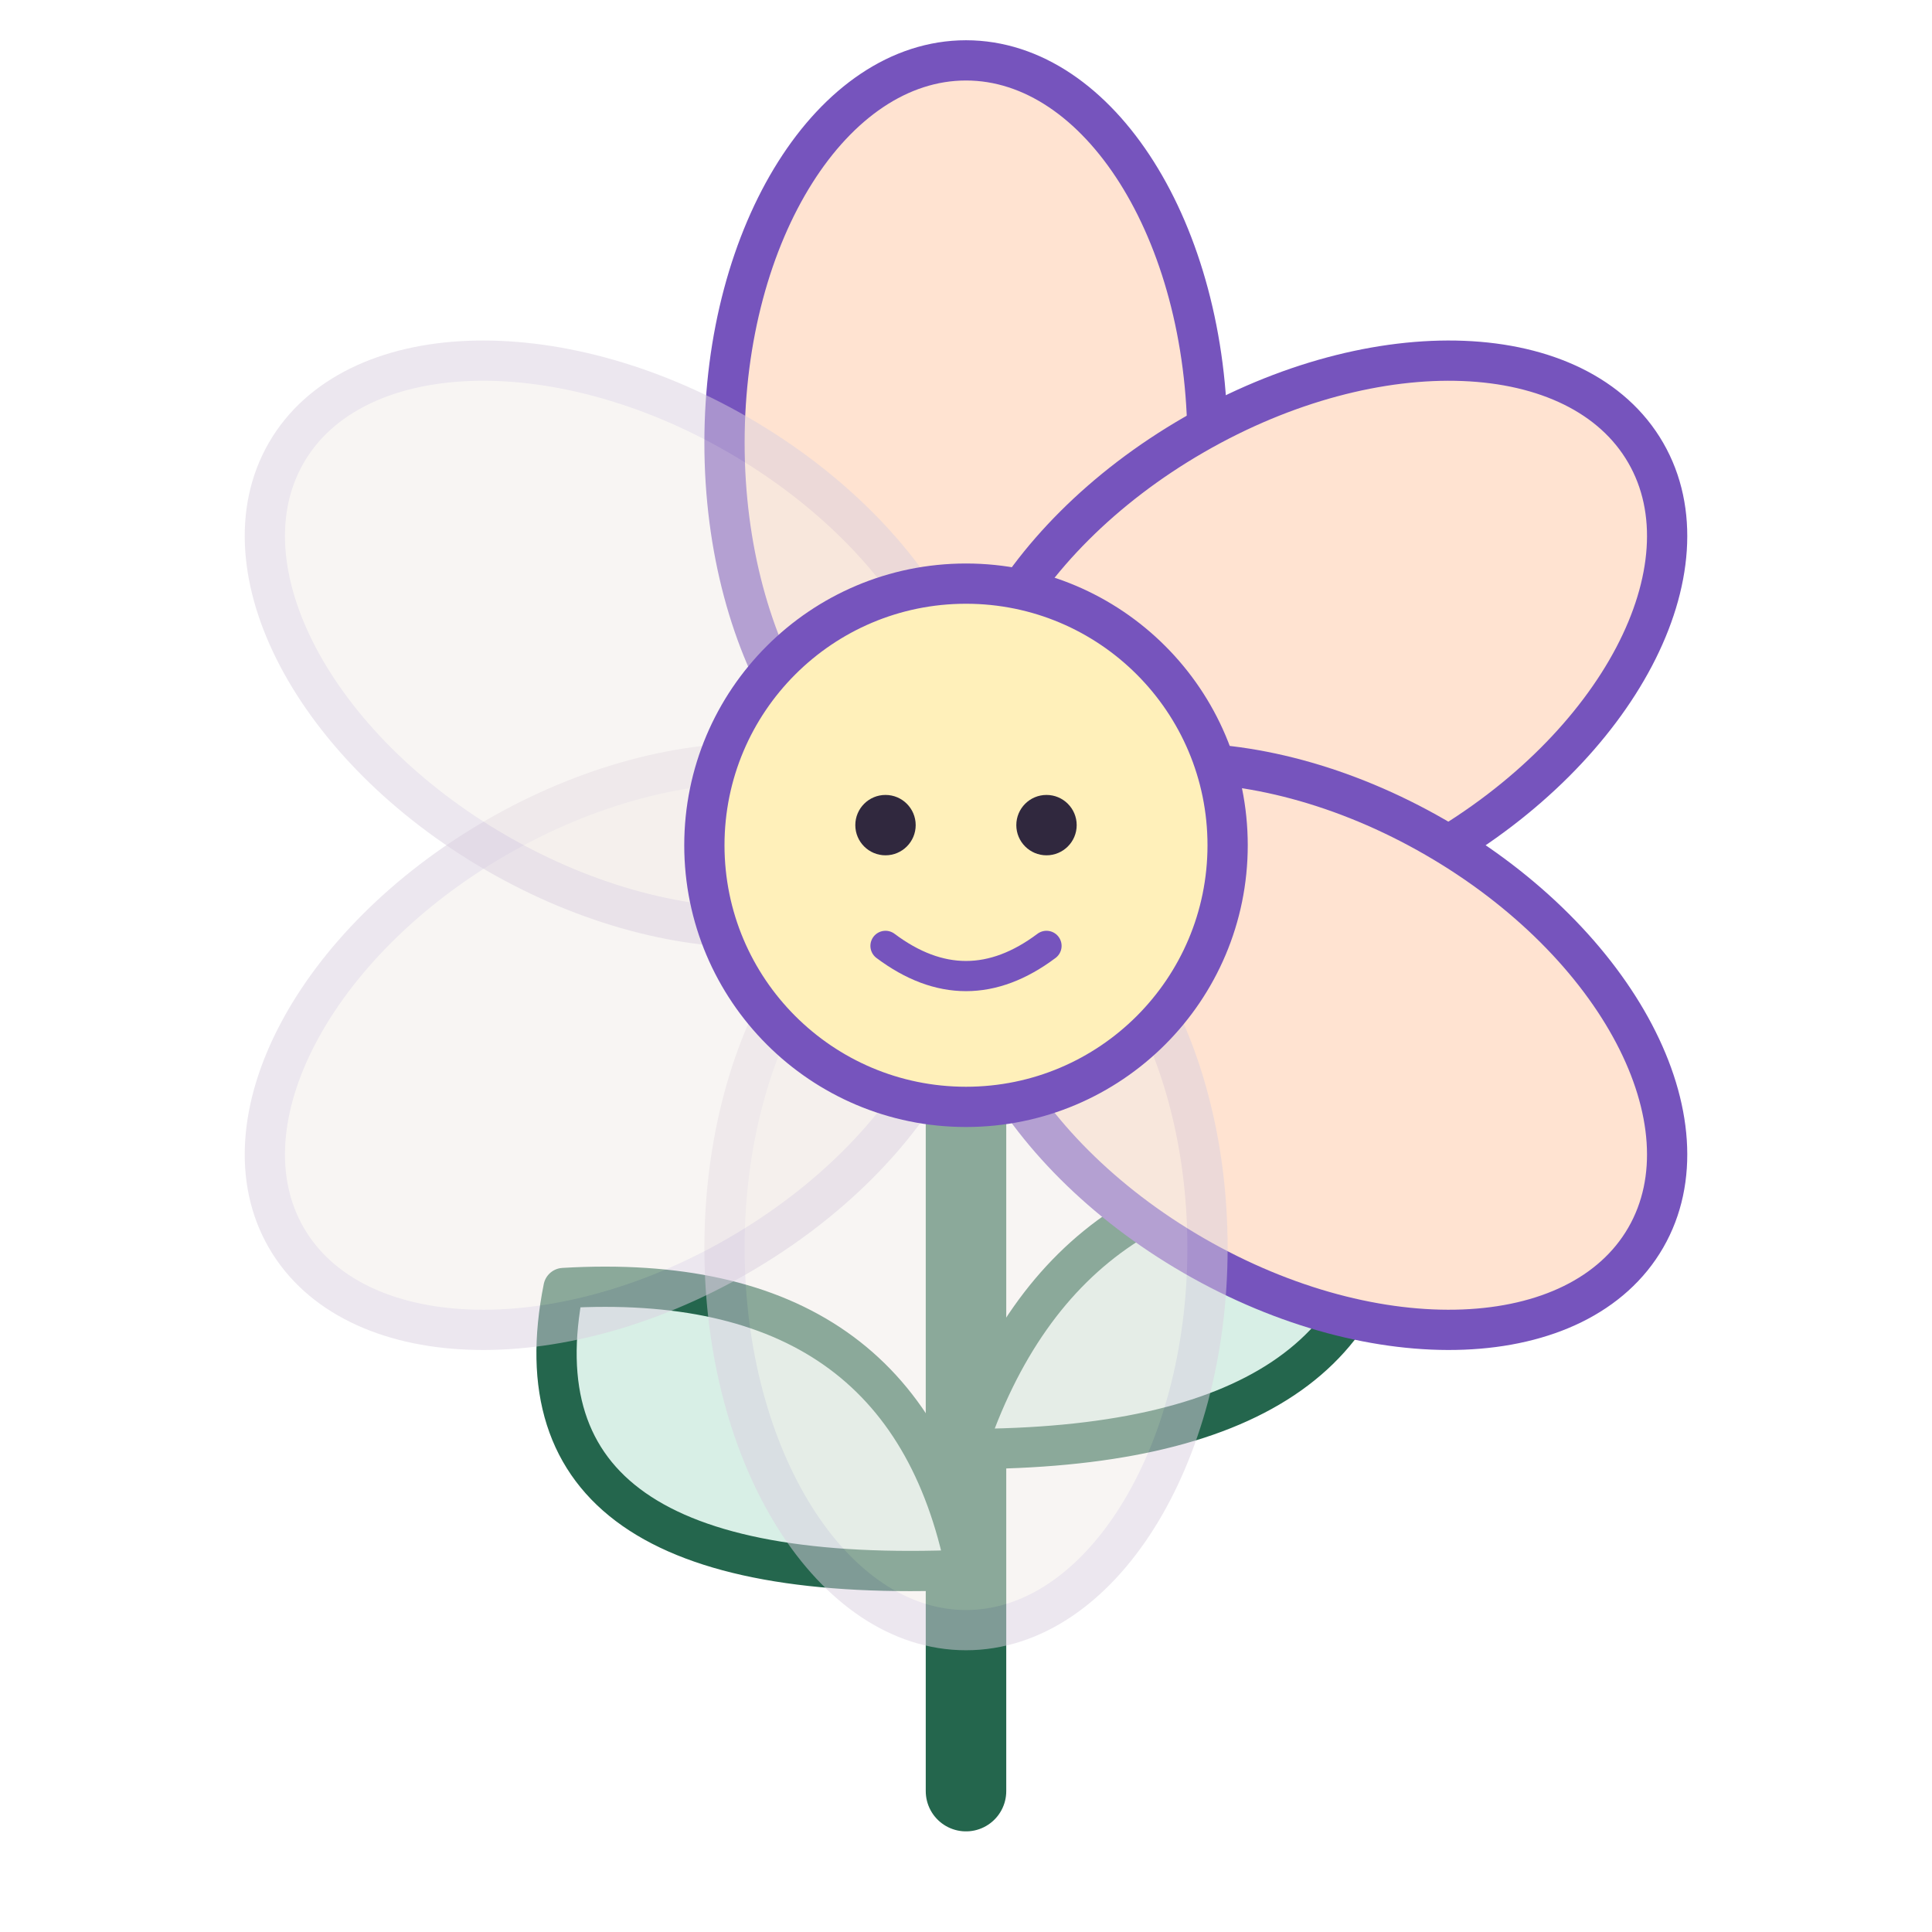
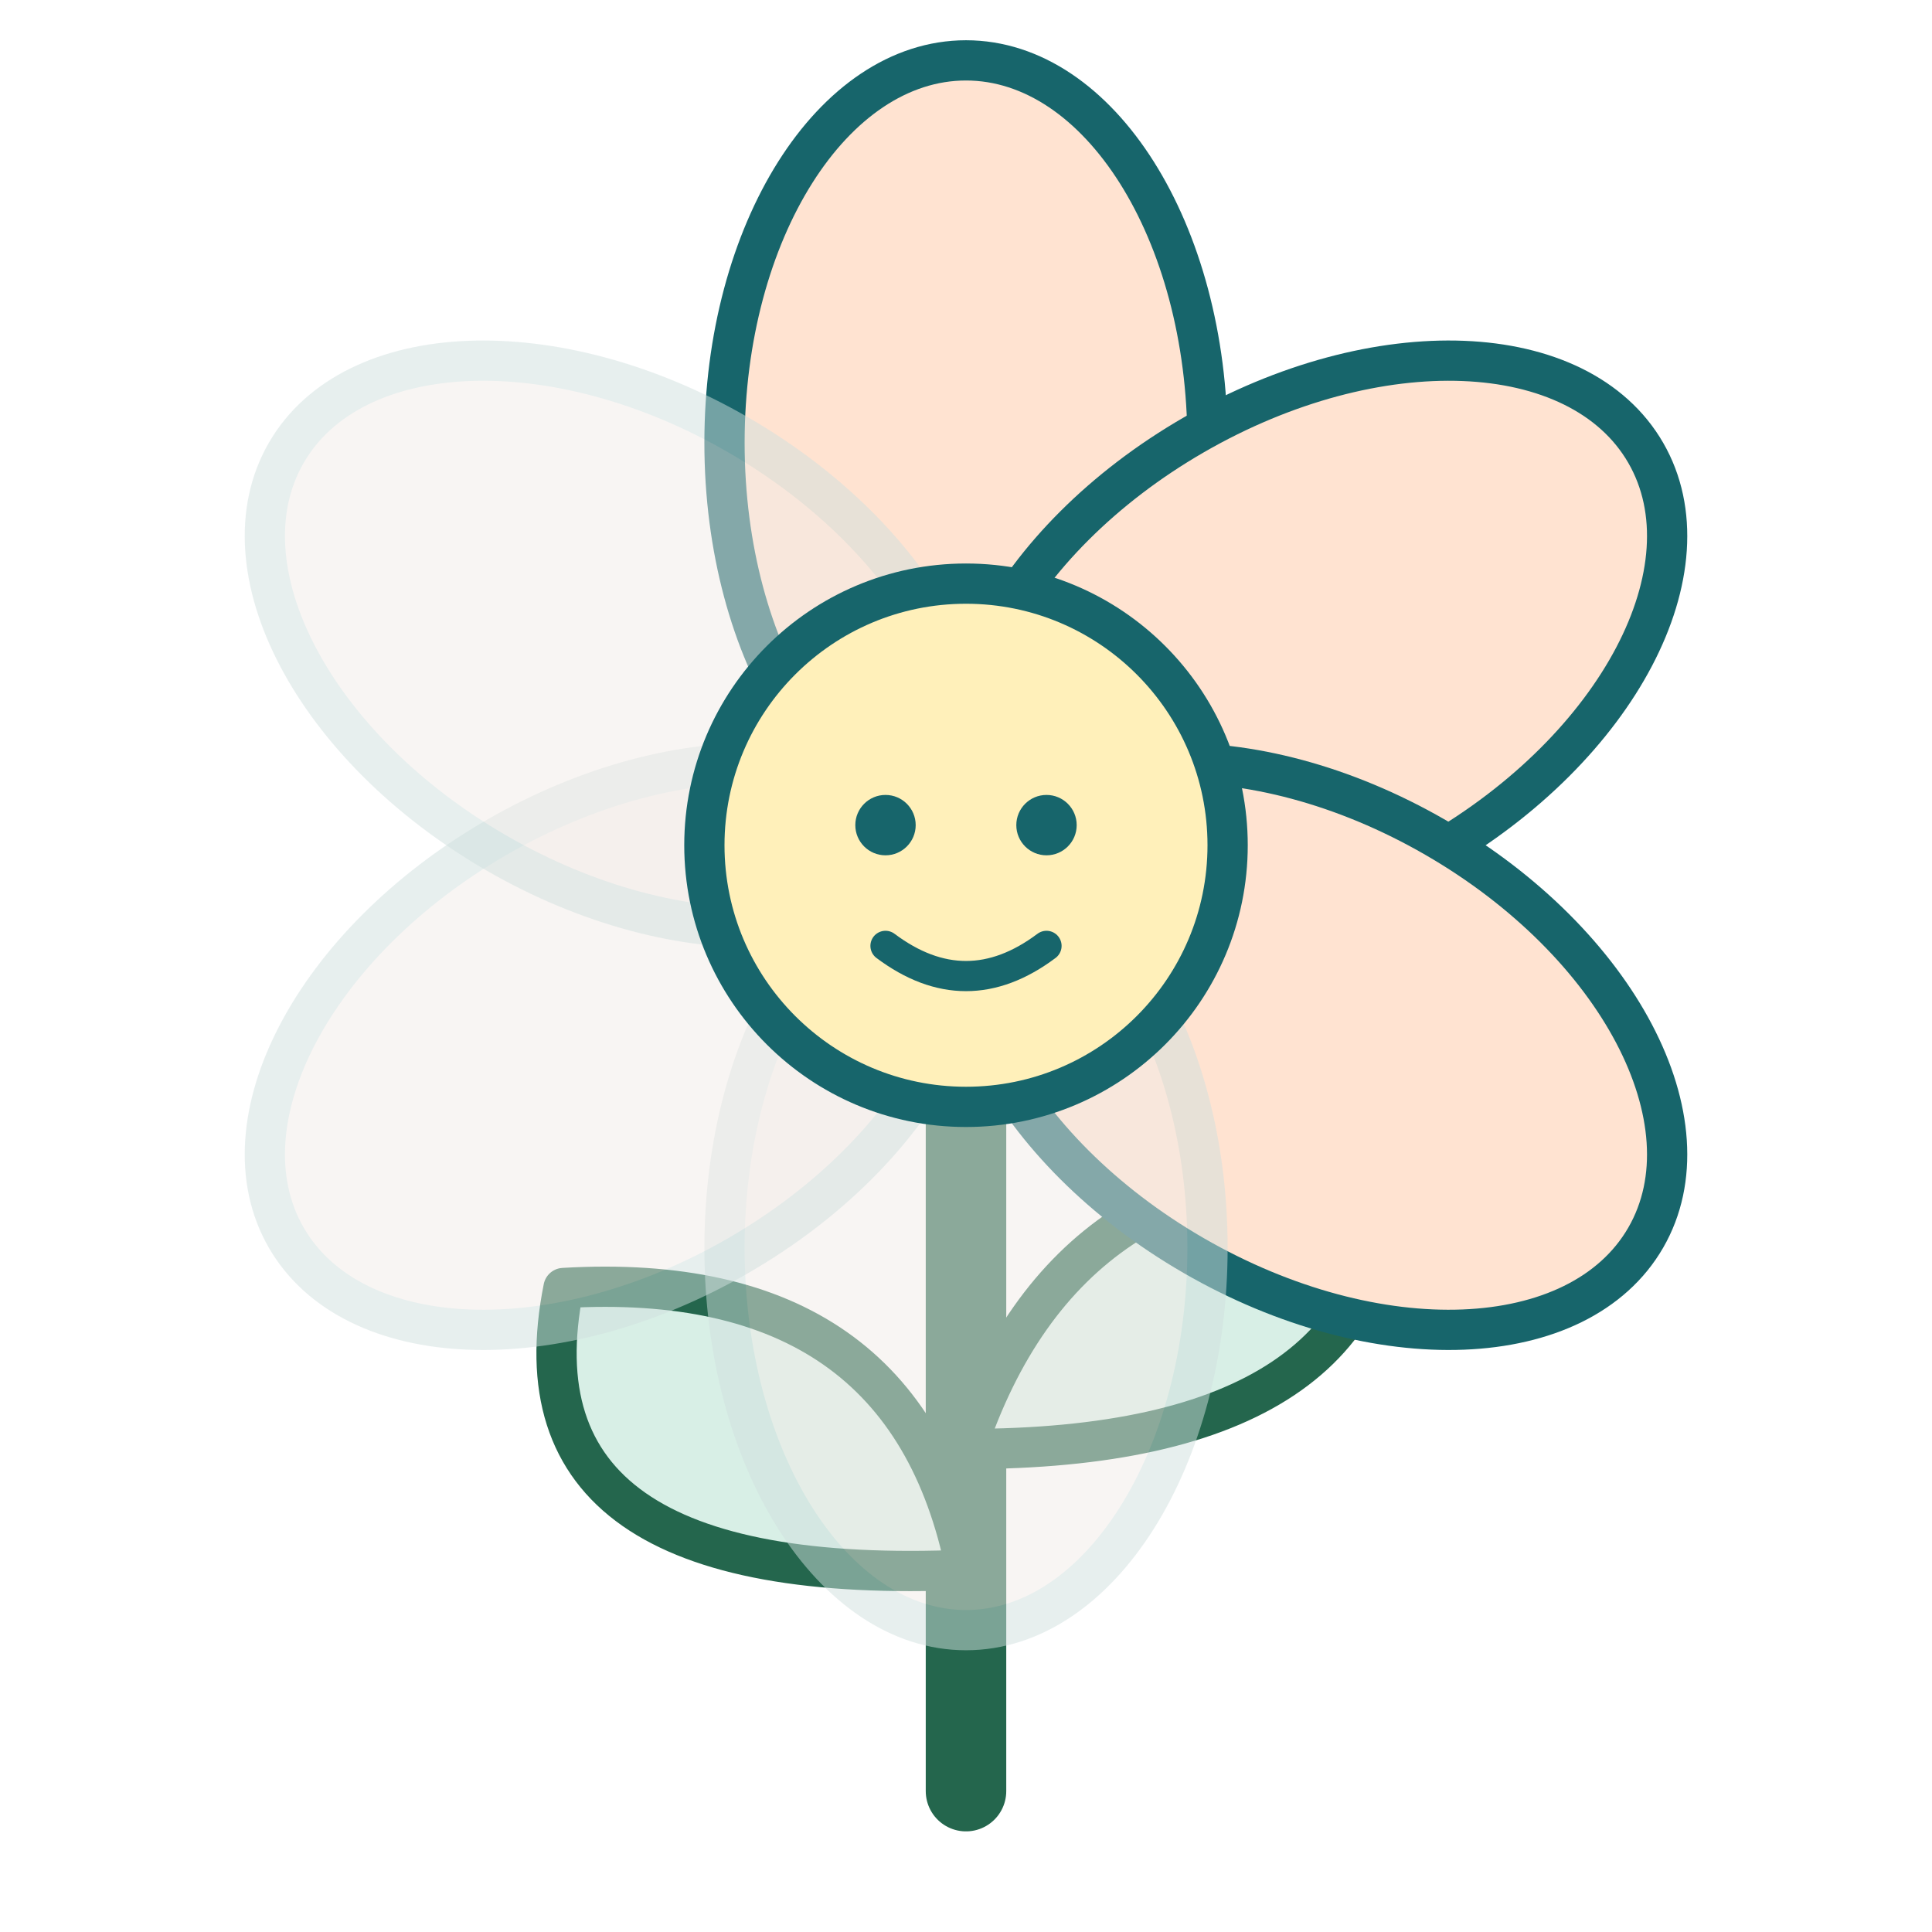
<svg xmlns="http://www.w3.org/2000/svg" width="96" height="96" viewBox="0 0 96 96" fill="none">
  <g stroke-linecap="round" stroke-linejoin="round">
    <path d="M48 54V89" stroke="#24664D" stroke-width="4" />
    <path d="M48 78Q25 79 28 64Q45 63 48 78ZM48 72Q69 72 69 58Q53 57 48 72Z" fill="#D8EFE6" stroke="#24664D" stroke-width="2" />
-     <ellipse cx="48" cy="22" rx="12" ry="19" transform="rotate(0 48 42)" fill="#FFE3D1" stroke="#7654BD" stroke-width="2" opacity="1" />
-     <ellipse cx="48" cy="22" rx="12" ry="19" transform="rotate(60 48 42)" fill="#FFE3D1" stroke="#7654BD" stroke-width="2" opacity="1" />
-     <ellipse cx="48" cy="22" rx="12" ry="19" transform="rotate(120 48 42)" fill="#FFE3D1" stroke="#7654BD" stroke-width="2" opacity="1" />
-     <ellipse cx="48" cy="22" rx="12" ry="19" transform="rotate(180 48 42)" fill="#F2ECE8" stroke="#D9D0DF" stroke-width="2" opacity="0.5" />
-     <ellipse cx="48" cy="22" rx="12" ry="19" transform="rotate(240 48 42)" fill="#F2ECE8" stroke="#D9D0DF" stroke-width="2" opacity="0.5" />
-     <ellipse cx="48" cy="22" rx="12" ry="19" transform="rotate(300 48 42)" fill="#F2ECE8" stroke="#D9D0DF" stroke-width="2" opacity="0.5" />
-     <circle cx="48" cy="42" r="13" fill="#FFF0BA" stroke="#7654BD" stroke-width="2" />
-     <circle cx="44" cy="41" r="1.5" fill="#30283E" stroke="none" stroke-width="2" />
-     <circle cx="52" cy="41" r="1.5" fill="#30283E" stroke="none" stroke-width="2" />
-     <path d="M44 47Q48 50 52 47" stroke="#7654BD" stroke-width="1.5" />
+     <ellipse cx="48" cy="22" rx="12" ry="19" transform="rotate(0 48 42)" fill="#FFE3D1" stroke="#17656B" stroke-width="2" opacity="1" />
+     <ellipse cx="48" cy="22" rx="12" ry="19" transform="rotate(60 48 42)" fill="#FFE3D1" stroke="#17656B" stroke-width="2" opacity="1" />
+     <ellipse cx="48" cy="22" rx="12" ry="19" transform="rotate(120 48 42)" fill="#FFE3D1" stroke="#17656B" stroke-width="2" opacity="1" />
+     <ellipse cx="48" cy="22" rx="12" ry="19" transform="rotate(180 48 42)" fill="#F2ECE8" stroke="#D0DFDE" stroke-width="2" opacity="0.5" />
+     <ellipse cx="48" cy="22" rx="12" ry="19" transform="rotate(240 48 42)" fill="#F2ECE8" stroke="#D0DFDE" stroke-width="2" opacity="0.5" />
+     <ellipse cx="48" cy="22" rx="12" ry="19" transform="rotate(300 48 42)" fill="#F2ECE8" stroke="#D0DFDE" stroke-width="2" opacity="0.5" />
+     <circle cx="48" cy="42" r="13" fill="#FFF0BA" stroke="#17656B" stroke-width="2" />
+     <circle cx="44" cy="41" r="1.5" fill="#17656B" stroke="none" stroke-width="2" />
+     <circle cx="52" cy="41" r="1.5" fill="#17656B" stroke="none" stroke-width="2" />
+     <path d="M44 47Q48 50 52 47" stroke="#17656B" stroke-width="1.5" />
  </g>
</svg>
